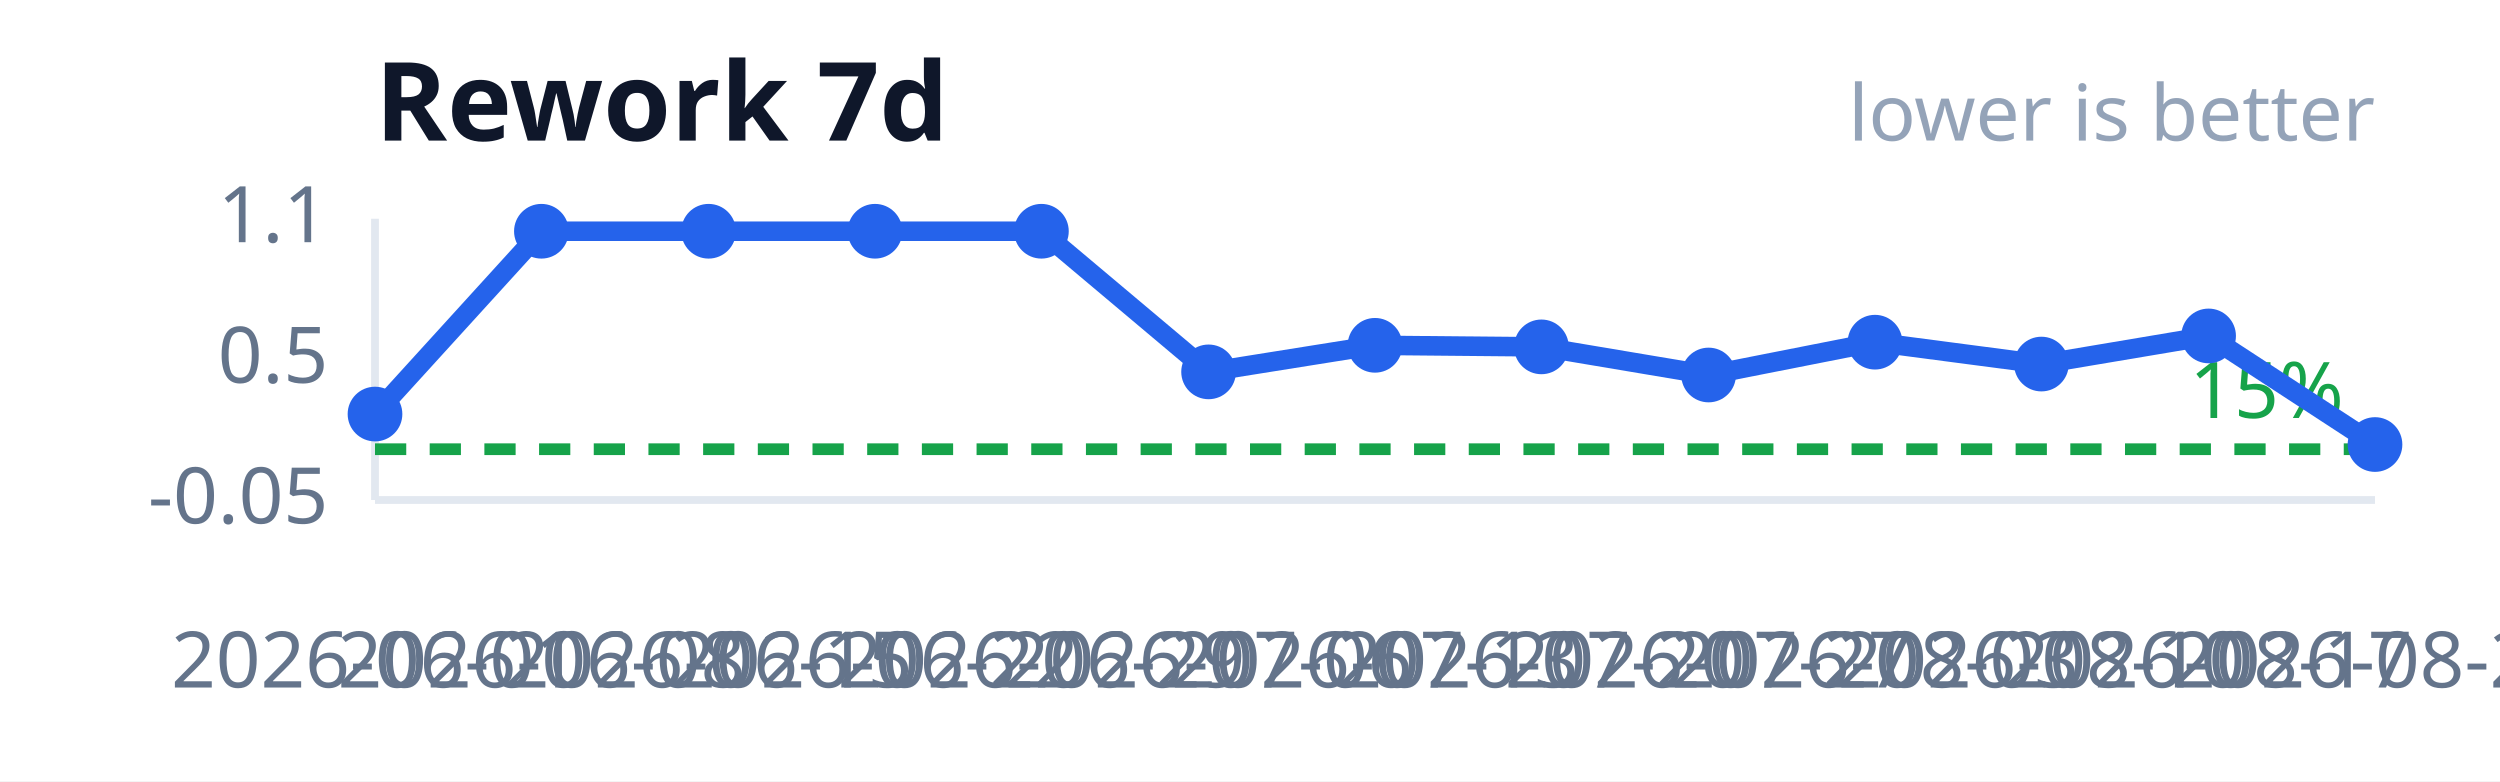
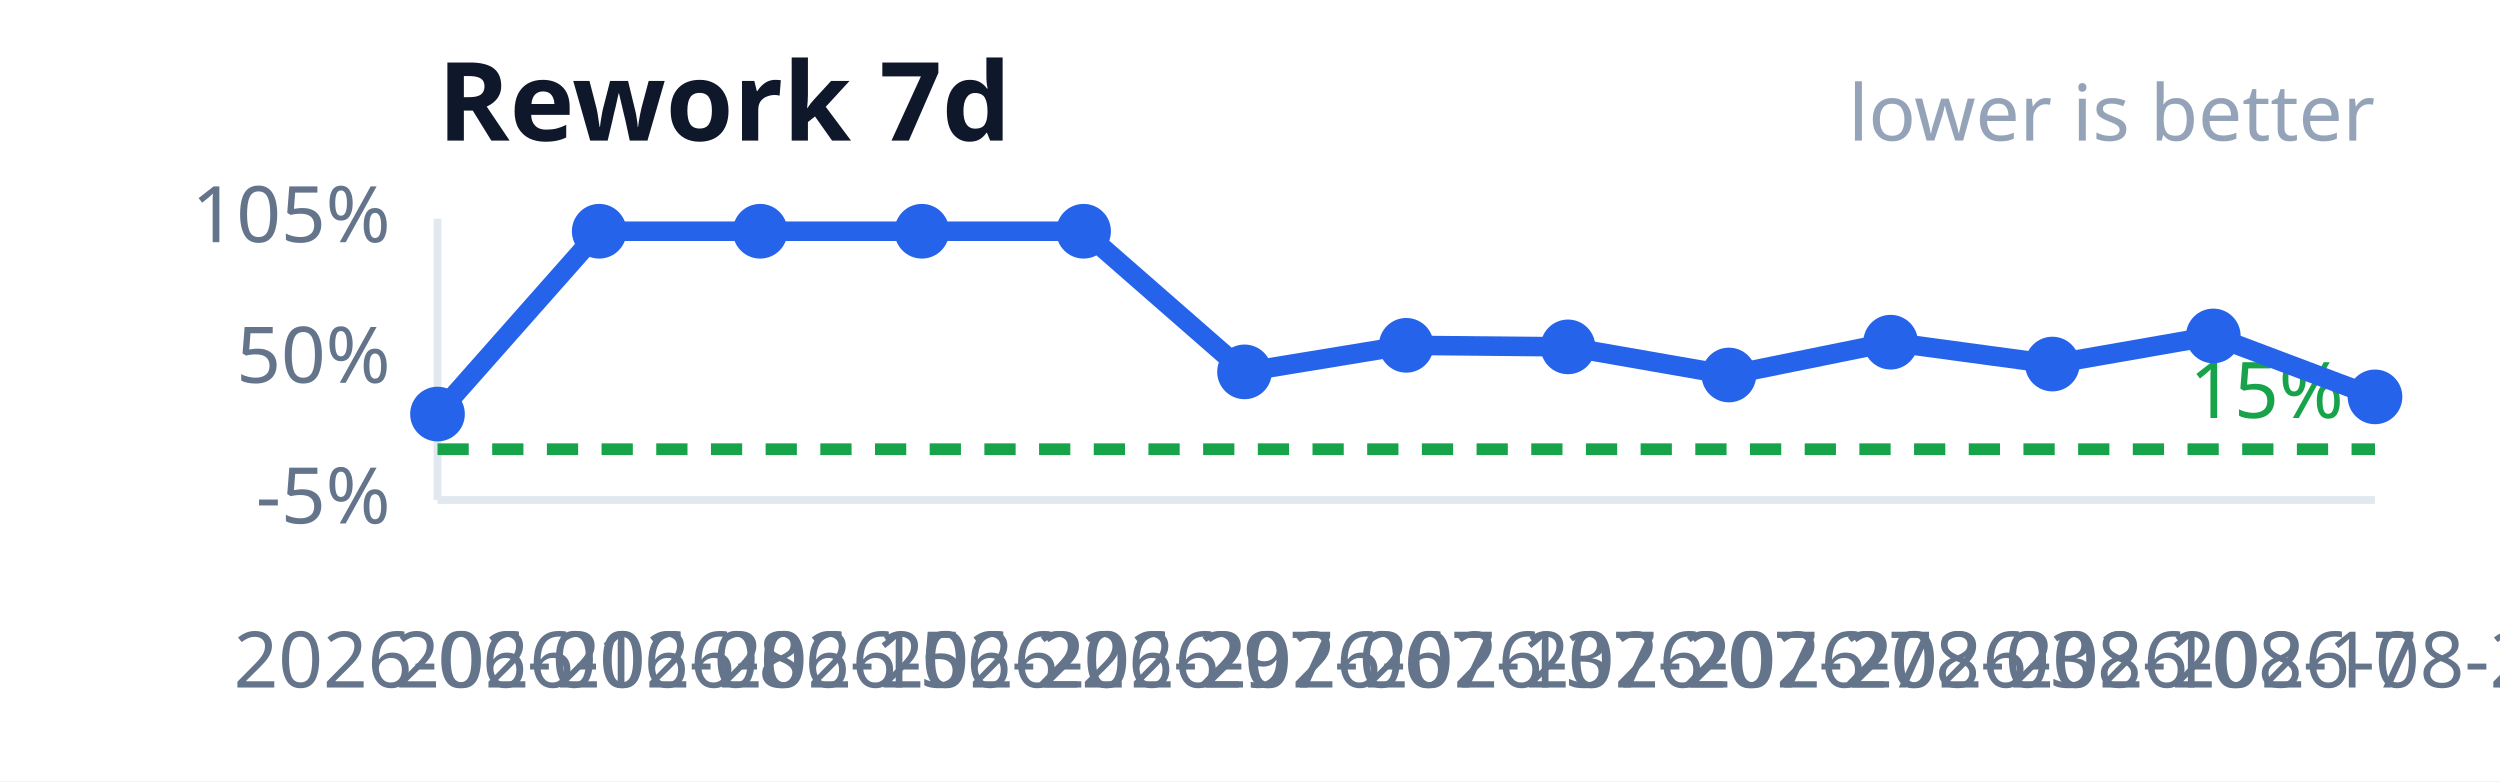
<svg xmlns="http://www.w3.org/2000/svg" width="320" height="100" viewBox="0 0 320 100">
  <rect width="100%" height="100%" fill="#ffffff" />
-   <text x="48" y="18" font-family="system-ui,sans-serif" font-size="14" font-weight="600" fill="#0f172a">Rework 7d</text>
+   <text x="56" y="18" font-family="system-ui,sans-serif" font-size="14" font-weight="600" fill="#0f172a">Rework 7d</text>
  <text x="304" y="18" text-anchor="end" font-family="system-ui,sans-serif" font-size="10" fill="#94a3b8">lower is better</text>
-   <line x1="48" y1="28" x2="48" y2="64" stroke="#e2e8f0" />
-   <line x1="48" y1="64" x2="304" y2="64" stroke="#e2e8f0" />
-   <text x="42" y="67.0" text-anchor="end" font-family="system-ui,sans-serif" font-size="10" fill="#64748b">-0.05</text>
-   <text x="42" y="49.0" text-anchor="end" font-family="system-ui,sans-serif" font-size="10" fill="#64748b">0.5</text>
-   <text x="42" y="31.0" text-anchor="end" font-family="system-ui,sans-serif" font-size="10" fill="#64748b">1.1</text>
+   <line x1="56" y1="28" x2="56" y2="64" stroke="#e2e8f0" />
+   <line x1="56" y1="64" x2="304" y2="64" stroke="#e2e8f0" />
+   <text x="50" y="67.0" text-anchor="end" font-family="system-ui,sans-serif" font-size="10" fill="#64748b">-5%</text>
+   <text x="50" y="49.0" text-anchor="end" font-family="system-ui,sans-serif" font-size="10" fill="#64748b">50%</text>
+   <text x="50" y="31.0" text-anchor="end" font-family="system-ui,sans-serif" font-size="10" fill="#64748b">105%</text>
  <text x="14" y="46.0" transform="rotate(-90 14 46.0)" text-anchor="middle" font-family="system-ui,sans-serif" font-size="11" fill="#64748b" />
-   <line x1="48" y1="57.5" x2="304" y2="57.5" stroke="#16a34a" stroke-dasharray="4 3" stroke-width="1.5" />
+   <line x1="56" y1="57.5" x2="304" y2="57.5" stroke="#16a34a" stroke-dasharray="4 3" stroke-width="1.5" />
  <text x="300" y="53.5" text-anchor="end" font-family="system-ui,sans-serif" font-size="10" fill="#16a34a">15%</text>
-   <polyline fill="none" stroke="#2563eb" stroke-width="2.5" points="48.0,53.0 69.3,29.6 90.7,29.6 112.0,29.6 133.3,29.6 154.7,47.6 176.0,44.2 197.3,44.4 218.7,48.0 240.0,43.8 261.3,46.6 282.7,43.0 304.0,56.9" />
-   <circle cx="48.0" cy="53.0" r="3.5" fill="#2563eb" />
-   <circle cx="69.3" cy="29.6" r="3.5" fill="#2563eb" />
-   <circle cx="90.7" cy="29.6" r="3.5" fill="#2563eb" />
-   <circle cx="112.0" cy="29.6" r="3.5" fill="#2563eb" />
-   <circle cx="133.3" cy="29.6" r="3.5" fill="#2563eb" />
-   <circle cx="154.7" cy="47.6" r="3.5" fill="#2563eb" />
-   <circle cx="176.0" cy="44.2" r="3.5" fill="#2563eb" />
-   <circle cx="197.3" cy="44.4" r="3.5" fill="#2563eb" />
-   <circle cx="218.7" cy="48.0" r="3.5" fill="#2563eb" />
-   <circle cx="240.0" cy="43.8" r="3.5" fill="#2563eb" />
-   <circle cx="261.3" cy="46.6" r="3.5" fill="#2563eb" />
-   <circle cx="282.7" cy="43.0" r="3.5" fill="#2563eb" />
-   <circle cx="304.0" cy="56.9" r="3.5" fill="#2563eb" />
-   <text x="48.0" y="88" text-anchor="middle" font-family="system-ui,sans-serif" font-size="10" fill="#64748b">2026-06-01</text>
-   <text x="69.3" y="88" text-anchor="middle" font-family="system-ui,sans-serif" font-size="10" fill="#64748b">2026-06-08</text>
-   <text x="90.7" y="88" text-anchor="middle" font-family="system-ui,sans-serif" font-size="10" fill="#64748b">2026-06-15</text>
-   <text x="112.0" y="88" text-anchor="middle" font-family="system-ui,sans-serif" font-size="10" fill="#64748b">2026-06-22</text>
-   <text x="133.3" y="88" text-anchor="middle" font-family="system-ui,sans-serif" font-size="10" fill="#64748b">2026-06-29</text>
-   <text x="154.7" y="88" text-anchor="middle" font-family="system-ui,sans-serif" font-size="10" fill="#64748b">2026-07-06</text>
-   <text x="176.0" y="88" text-anchor="middle" font-family="system-ui,sans-serif" font-size="10" fill="#64748b">2026-07-13</text>
-   <text x="197.3" y="88" text-anchor="middle" font-family="system-ui,sans-serif" font-size="10" fill="#64748b">2026-07-20</text>
-   <text x="218.7" y="88" text-anchor="middle" font-family="system-ui,sans-serif" font-size="10" fill="#64748b">2026-07-27</text>
-   <text x="240.0" y="88" text-anchor="middle" font-family="system-ui,sans-serif" font-size="10" fill="#64748b">2026-08-03</text>
-   <text x="261.3" y="88" text-anchor="middle" font-family="system-ui,sans-serif" font-size="10" fill="#64748b">2026-08-10</text>
-   <text x="282.7" y="88" text-anchor="middle" font-family="system-ui,sans-serif" font-size="10" fill="#64748b">2026-08-17</text>
-   <text x="304.0" y="88" text-anchor="middle" font-family="system-ui,sans-serif" font-size="10" fill="#64748b">2026-08-24</text>
+   <polyline fill="none" stroke="#2563eb" stroke-width="2.5" points="56.0,53.0 76.7,29.6 97.3,29.6 118.0,29.6 138.7,29.6 159.3,47.6 180.0,44.2 200.7,44.4 221.3,48.0 242.0,43.8 262.7,46.6 283.3,43.0 304.0,50.8" />
+   <circle cx="56.0" cy="53.0" r="3.5" fill="#2563eb" />
+   <circle cx="76.7" cy="29.6" r="3.5" fill="#2563eb" />
+   <circle cx="97.3" cy="29.6" r="3.5" fill="#2563eb" />
+   <circle cx="118.0" cy="29.6" r="3.5" fill="#2563eb" />
+   <circle cx="138.7" cy="29.6" r="3.5" fill="#2563eb" />
+   <circle cx="159.3" cy="47.6" r="3.5" fill="#2563eb" />
+   <circle cx="180.0" cy="44.2" r="3.5" fill="#2563eb" />
+   <circle cx="200.7" cy="44.4" r="3.5" fill="#2563eb" />
+   <circle cx="221.3" cy="48.0" r="3.5" fill="#2563eb" />
+   <circle cx="242.0" cy="43.8" r="3.5" fill="#2563eb" />
+   <circle cx="262.7" cy="46.6" r="3.5" fill="#2563eb" />
+   <circle cx="283.3" cy="43.0" r="3.5" fill="#2563eb" />
+   <circle cx="304.0" cy="50.8" r="3.5" fill="#2563eb" />
+   <text x="56.0" y="88" text-anchor="middle" font-family="system-ui,sans-serif" font-size="10" fill="#64748b">2026-06-01</text>
+   <text x="76.7" y="88" text-anchor="middle" font-family="system-ui,sans-serif" font-size="10" fill="#64748b">2026-06-08</text>
+   <text x="97.3" y="88" text-anchor="middle" font-family="system-ui,sans-serif" font-size="10" fill="#64748b">2026-06-15</text>
+   <text x="118.0" y="88" text-anchor="middle" font-family="system-ui,sans-serif" font-size="10" fill="#64748b">2026-06-22</text>
+   <text x="138.7" y="88" text-anchor="middle" font-family="system-ui,sans-serif" font-size="10" fill="#64748b">2026-06-29</text>
+   <text x="159.3" y="88" text-anchor="middle" font-family="system-ui,sans-serif" font-size="10" fill="#64748b">2026-07-06</text>
+   <text x="180.0" y="88" text-anchor="middle" font-family="system-ui,sans-serif" font-size="10" fill="#64748b">2026-07-13</text>
+   <text x="200.7" y="88" text-anchor="middle" font-family="system-ui,sans-serif" font-size="10" fill="#64748b">2026-07-20</text>
+   <text x="221.3" y="88" text-anchor="middle" font-family="system-ui,sans-serif" font-size="10" fill="#64748b">2026-07-27</text>
+   <text x="242.0" y="88" text-anchor="middle" font-family="system-ui,sans-serif" font-size="10" fill="#64748b">2026-08-03</text>
+   <text x="262.7" y="88" text-anchor="middle" font-family="system-ui,sans-serif" font-size="10" fill="#64748b">2026-08-10</text>
+   <text x="283.3" y="88" text-anchor="middle" font-family="system-ui,sans-serif" font-size="10" fill="#64748b">2026-08-17</text>
+   <text x="304.0" y="88" text-anchor="middle" font-family="system-ui,sans-serif" font-size="10" fill="#64748b">2026-08-25</text>
</svg>
